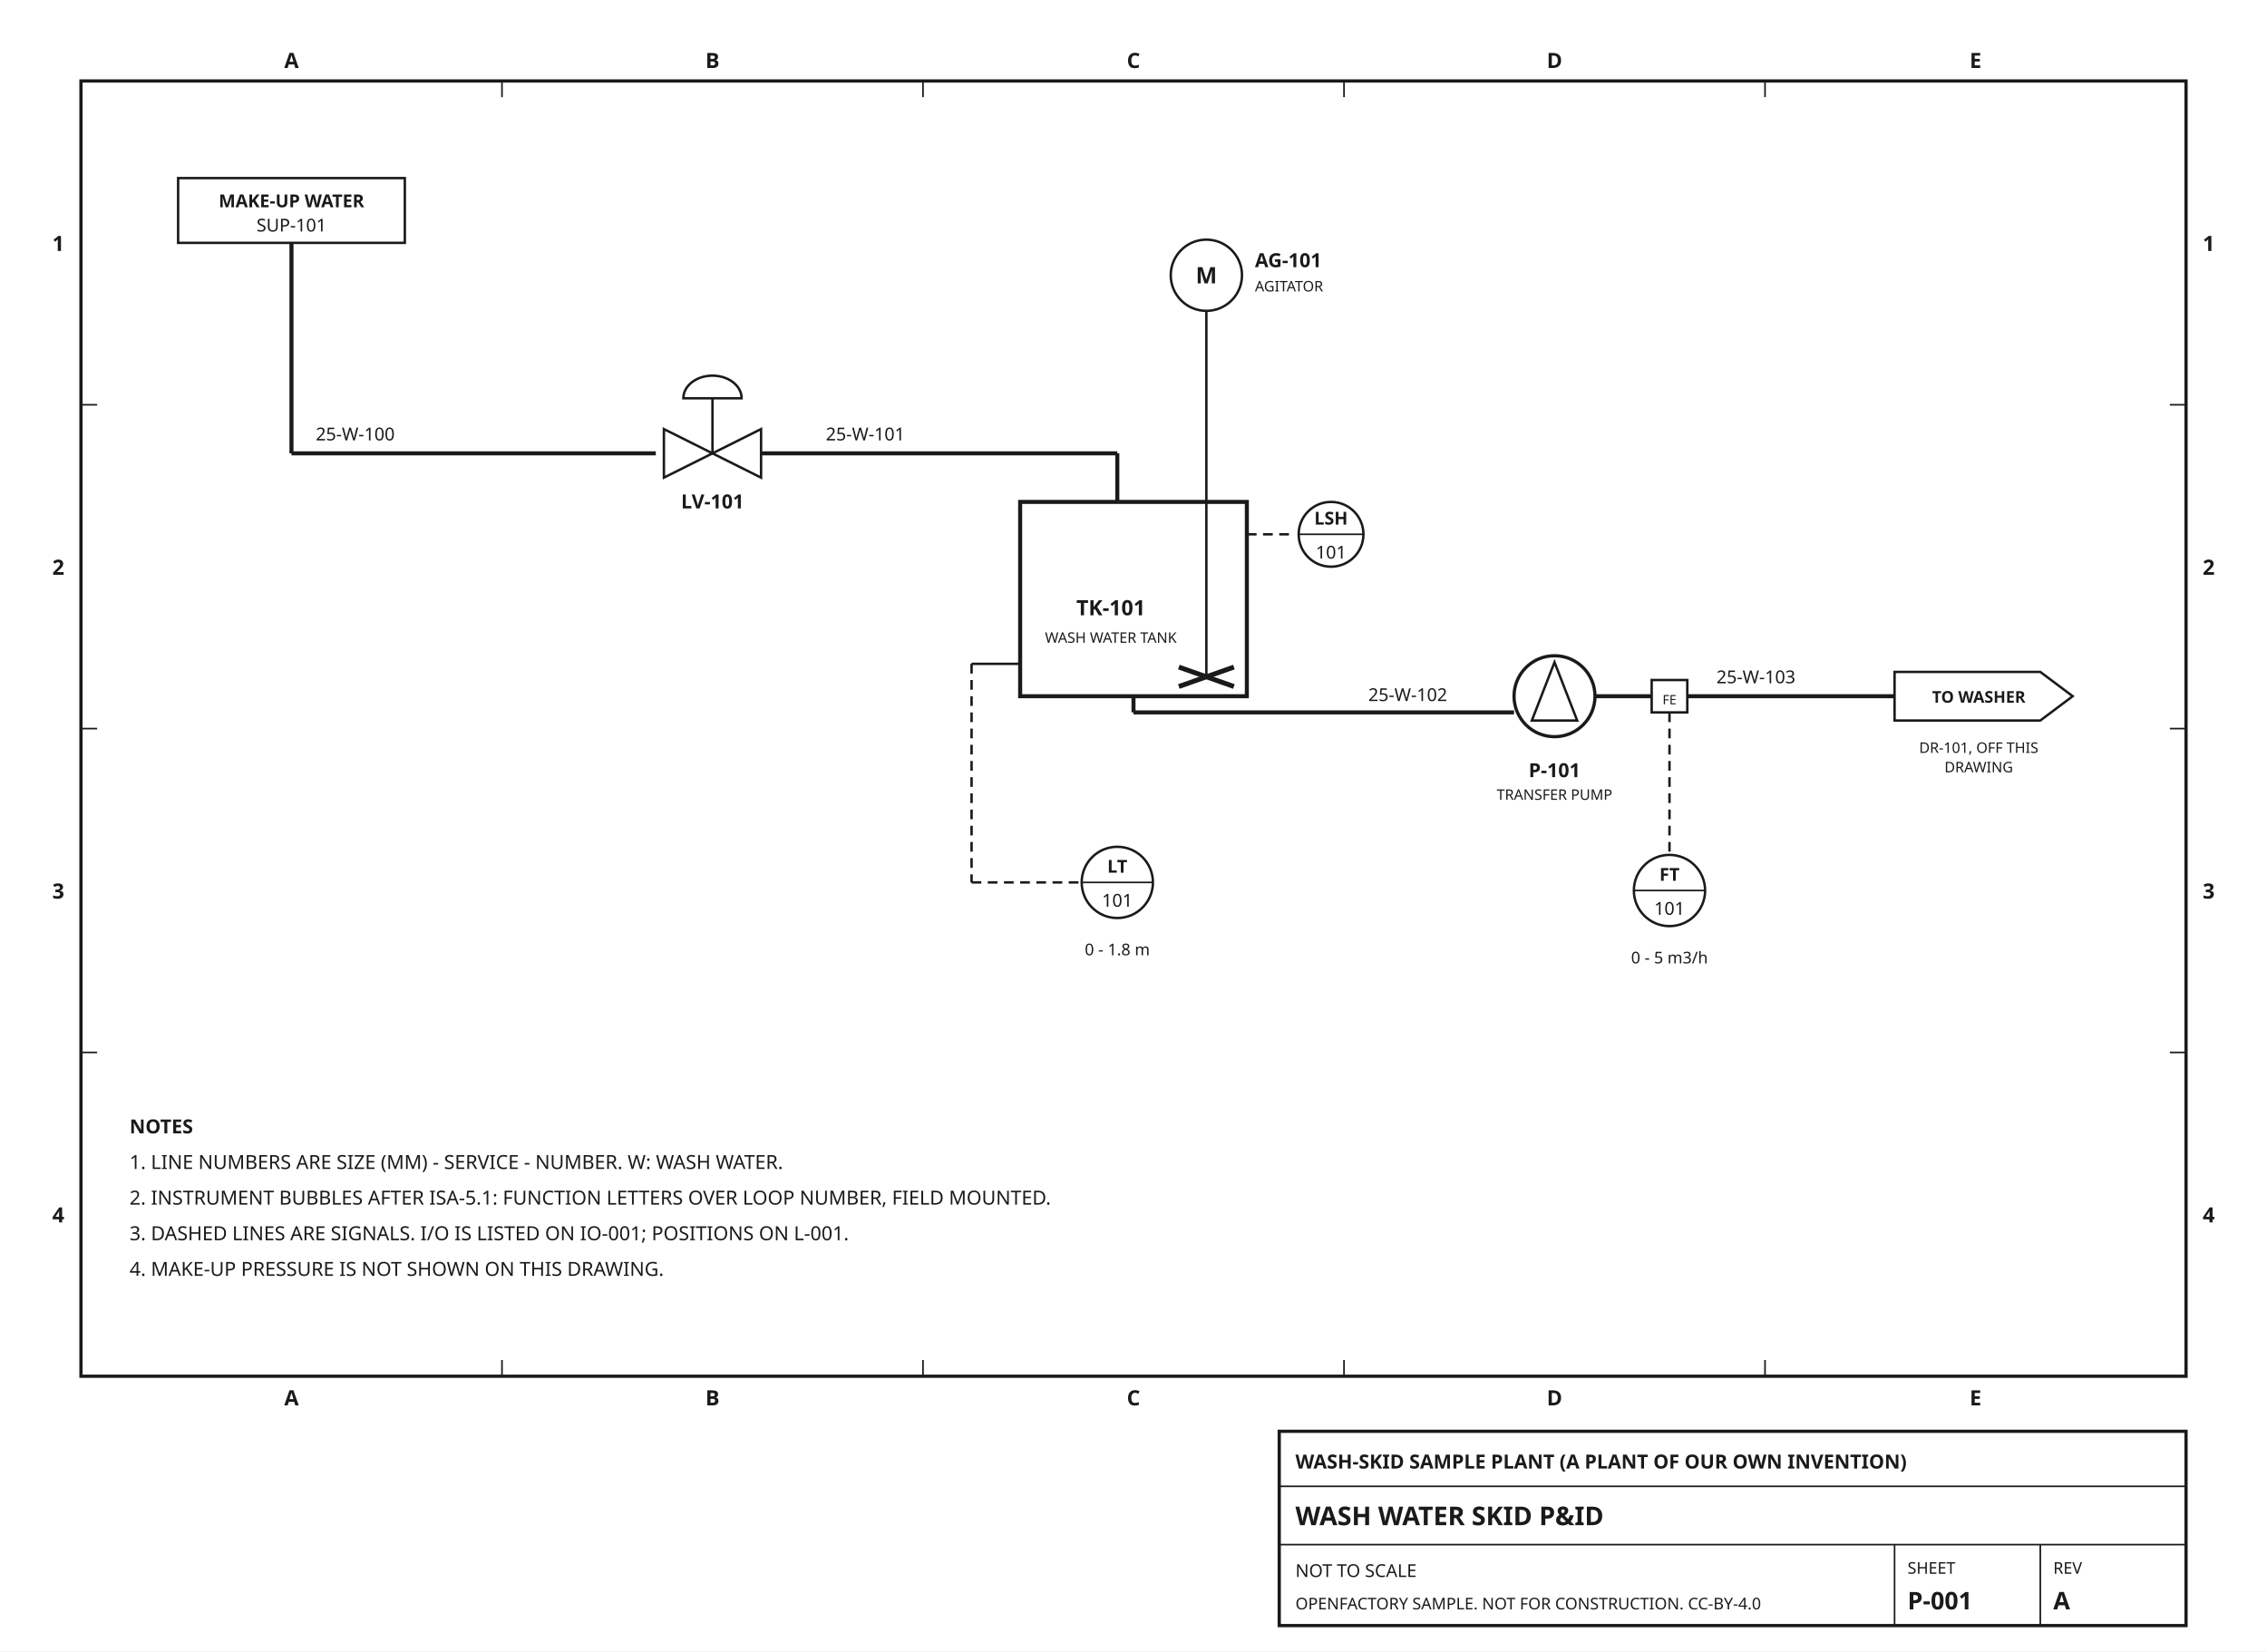
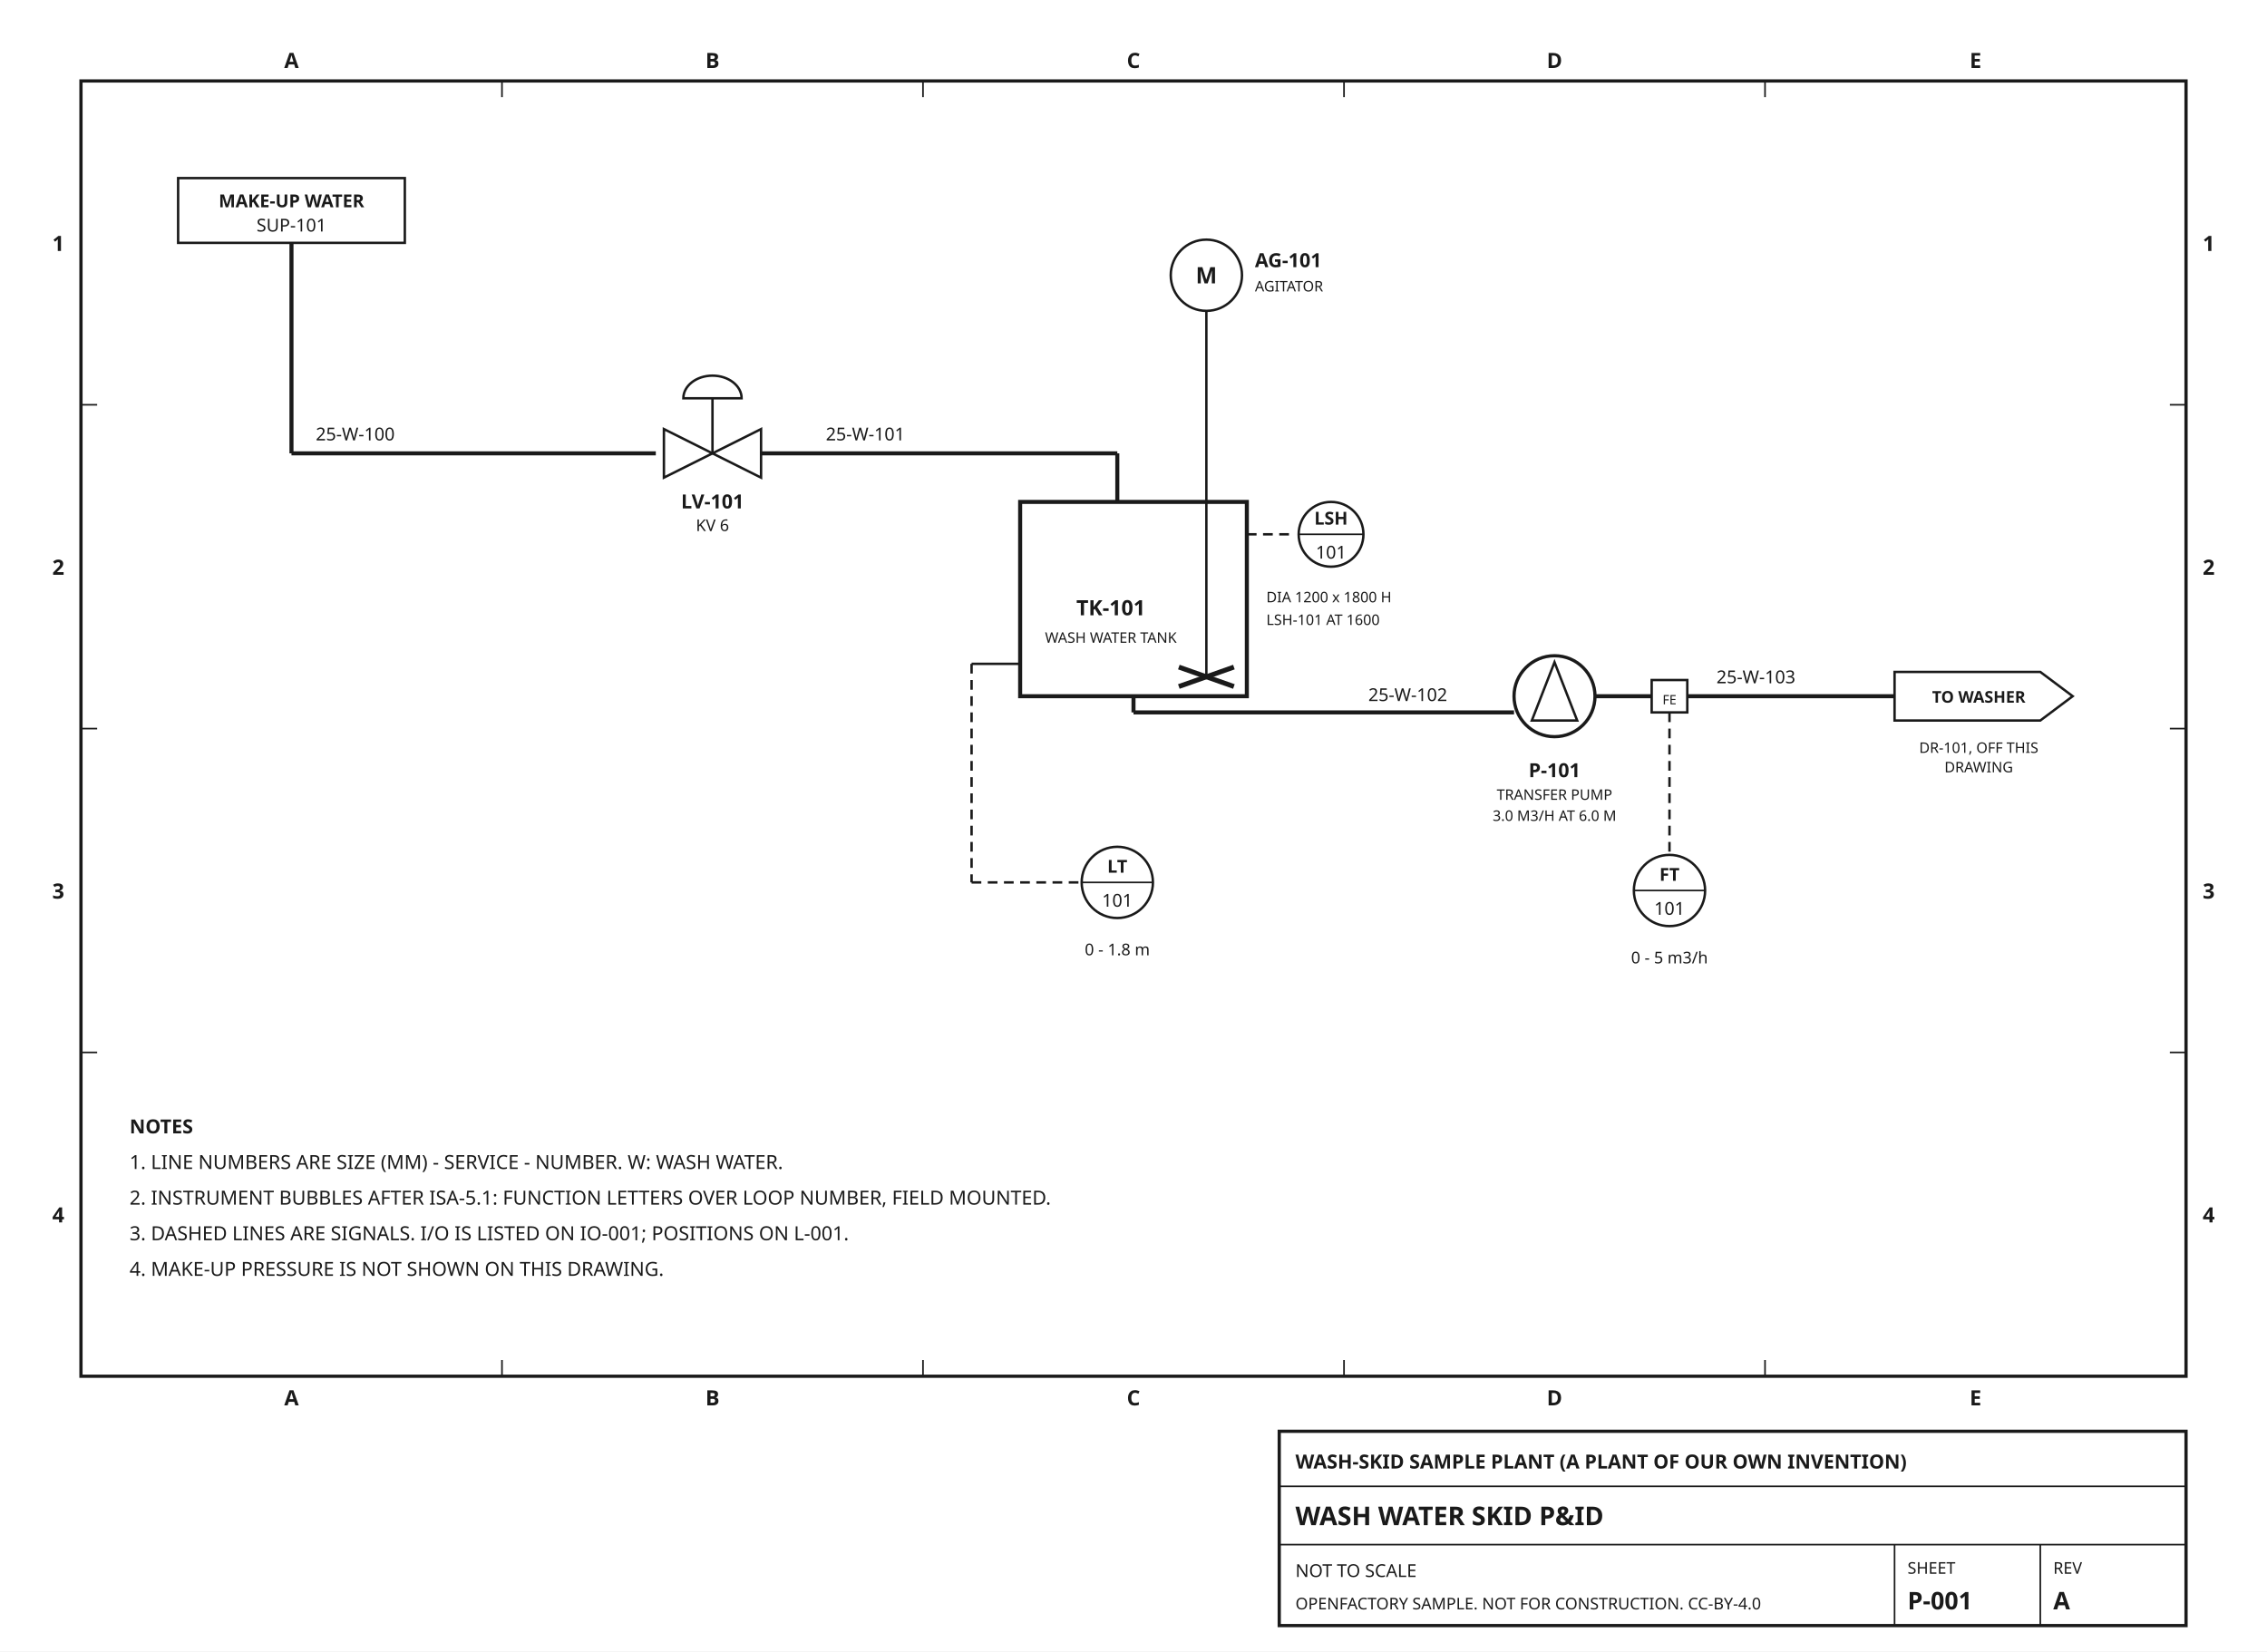
<svg xmlns="http://www.w3.org/2000/svg" width="1400" height="1020" viewBox="0 0 1400 1020" font-family="sans-serif" fill="none" stroke="#1a1a1a" stroke-width="1.5">
  <rect x="0" y="0" width="1400" height="1020" fill="#ffffff" stroke="none" />
  <rect x="50" y="50" width="1300" height="800" stroke-width="2" />
  <text x="180" y="42" font-size="13" text-anchor="middle" font-weight="bold" fill="#1a1a1a" stroke="none">A</text>
  <text x="180" y="868" font-size="13" text-anchor="middle" font-weight="bold" fill="#1a1a1a" stroke="none">A</text>
  <text x="440" y="42" font-size="13" text-anchor="middle" font-weight="bold" fill="#1a1a1a" stroke="none">B</text>
  <text x="440" y="868" font-size="13" text-anchor="middle" font-weight="bold" fill="#1a1a1a" stroke="none">B</text>
  <line x1="310" y1="50" x2="310" y2="60" stroke-width="1" />
  <line x1="310" y1="840" x2="310" y2="850" stroke-width="1" />
  <text x="700" y="42" font-size="13" text-anchor="middle" font-weight="bold" fill="#1a1a1a" stroke="none">C</text>
  <text x="700" y="868" font-size="13" text-anchor="middle" font-weight="bold" fill="#1a1a1a" stroke="none">C</text>
  <line x1="570" y1="50" x2="570" y2="60" stroke-width="1" />
  <line x1="570" y1="840" x2="570" y2="850" stroke-width="1" />
  <text x="960" y="42" font-size="13" text-anchor="middle" font-weight="bold" fill="#1a1a1a" stroke="none">D</text>
  <text x="960" y="868" font-size="13" text-anchor="middle" font-weight="bold" fill="#1a1a1a" stroke="none">D</text>
  <line x1="830" y1="50" x2="830" y2="60" stroke-width="1" />
  <line x1="830" y1="840" x2="830" y2="850" stroke-width="1" />
  <text x="1220" y="42" font-size="13" text-anchor="middle" font-weight="bold" fill="#1a1a1a" stroke="none">E</text>
  <text x="1220" y="868" font-size="13" text-anchor="middle" font-weight="bold" fill="#1a1a1a" stroke="none">E</text>
  <line x1="1090" y1="50" x2="1090" y2="60" stroke-width="1" />
  <line x1="1090" y1="840" x2="1090" y2="850" stroke-width="1" />
  <text x="36" y="155" font-size="13" text-anchor="middle" font-weight="bold" fill="#1a1a1a" stroke="none">1</text>
  <text x="1364" y="155" font-size="13" text-anchor="middle" font-weight="bold" fill="#1a1a1a" stroke="none">1</text>
  <text x="36" y="355" font-size="13" text-anchor="middle" font-weight="bold" fill="#1a1a1a" stroke="none">2</text>
  <text x="1364" y="355" font-size="13" text-anchor="middle" font-weight="bold" fill="#1a1a1a" stroke="none">2</text>
  <line x1="50" y1="250" x2="60" y2="250" stroke-width="1" />
  <line x1="1340" y1="250" x2="1350" y2="250" stroke-width="1" />
  <text x="36" y="555" font-size="13" text-anchor="middle" font-weight="bold" fill="#1a1a1a" stroke="none">3</text>
  <text x="1364" y="555" font-size="13" text-anchor="middle" font-weight="bold" fill="#1a1a1a" stroke="none">3</text>
  <line x1="50" y1="450" x2="60" y2="450" stroke-width="1" />
  <line x1="1340" y1="450" x2="1350" y2="450" stroke-width="1" />
  <text x="36" y="755" font-size="13" text-anchor="middle" font-weight="bold" fill="#1a1a1a" stroke="none">4</text>
  <text x="1364" y="755" font-size="13" text-anchor="middle" font-weight="bold" fill="#1a1a1a" stroke="none">4</text>
  <line x1="50" y1="650" x2="60" y2="650" stroke-width="1" />
  <line x1="1340" y1="650" x2="1350" y2="650" stroke-width="1" />
  <rect x="110" y="110" width="140" height="40" fill="#ffffff" />
  <text x="180" y="128" font-size="11" text-anchor="middle" font-weight="bold" fill="#1a1a1a" stroke="none">MAKE-UP WATER</text>
  <text x="180" y="143" font-size="11" text-anchor="middle" font-weight="normal" fill="#1a1a1a" stroke="none">SUP-101</text>
  <line x1="180" y1="150" x2="180" y2="280" stroke-width="2.5" />
  <line x1="180" y1="280" x2="405" y2="280" stroke-width="2.5" />
  <text x="195" y="272" font-size="11" text-anchor="start" font-weight="normal" fill="#1a1a1a" stroke="none">25-W-100</text>
  <polygon points="410,265 410,295 440,280" fill="#ffffff" />
  <polygon points="470,265 470,295 440,280" fill="#ffffff" />
  <line x1="440" y1="280" x2="440" y2="246" />
  <path d="M 422 246 A 18 14 0 0 1 458 246 Z" fill="#ffffff" />
  <text x="440" y="314" font-size="12" text-anchor="middle" font-weight="bold" fill="#1a1a1a" stroke="none">LV-101</text>
+   <text x="440" y="328" font-size="10" text-anchor="middle" font-weight="normal" fill="#1a1a1a" stroke="none">KV 6</text>
  <line x1="470" y1="280" x2="690" y2="280" stroke-width="2.5" />
  <line x1="690" y1="280" x2="690" y2="310" stroke-width="2.5" />
  <text x="510" y="272" font-size="11" text-anchor="start" font-weight="normal" fill="#1a1a1a" stroke="none">25-W-101</text>
  <rect x="630" y="310" width="140" height="120" fill="#ffffff" stroke-width="2.5" />
  <text x="686" y="380" font-size="13" text-anchor="middle" font-weight="bold" fill="#1a1a1a" stroke="none">TK-101</text>
  <text x="686" y="397" font-size="9" text-anchor="middle" font-weight="normal" fill="#1a1a1a" stroke="none">WASH WATER TANK</text>
+   <text x="782" y="372" font-size="9" text-anchor="start" font-weight="normal" fill="#1a1a1a" stroke="none">DIA 1200 x 1800 H</text>
+   <text x="782" y="386" font-size="9" text-anchor="start" font-weight="normal" fill="#1a1a1a" stroke="none">LSH-101 AT 1600</text>
  <circle cx="745" cy="170" r="22" fill="#ffffff" />
  <text x="745" y="175" font-size="14" text-anchor="middle" font-weight="bold" fill="#1a1a1a" stroke="none">M</text>
  <line x1="745" y1="192" x2="745" y2="418" />
  <polyline points="728,412 762,424" stroke-width="3" />
  <polyline points="728,424 762,412" stroke-width="3" />
  <text x="775" y="165" font-size="12" text-anchor="start" font-weight="bold" fill="#1a1a1a" stroke="none">AG-101</text>
  <text x="775" y="180" font-size="9" text-anchor="start" font-weight="normal" fill="#1a1a1a" stroke="none">AGITATOR</text>
  <line x1="770" y1="330" x2="800" y2="330" stroke-dasharray="6 4" />
  <circle cx="822" cy="330" r="20" fill="#ffffff" />
  <line x1="802" y1="330" x2="842" y2="330" stroke-width="1" />
  <text x="822" y="324" font-size="11" text-anchor="middle" font-weight="bold" fill="#1a1a1a" stroke="none">LSH</text>
  <text x="822" y="345" font-size="11" text-anchor="middle" font-weight="normal" fill="#1a1a1a" stroke="none">101</text>
  <line x1="630" y1="410" x2="600" y2="410" />
  <line x1="600" y1="410" x2="600" y2="545" stroke-dasharray="6 4" />
  <line x1="600" y1="545" x2="668" y2="545" stroke-dasharray="6 4" />
  <circle cx="690" cy="545" r="22" fill="#ffffff" />
  <line x1="668" y1="545" x2="712" y2="545" stroke-width="1" />
  <text x="690" y="539" font-size="11" text-anchor="middle" font-weight="bold" fill="#1a1a1a" stroke="none">LT</text>
  <text x="690" y="560" font-size="11" text-anchor="middle" font-weight="normal" fill="#1a1a1a" stroke="none">101</text>
  <text x="690" y="590" font-size="10" text-anchor="middle" font-weight="normal" fill="#1a1a1a" stroke="none">0 - 1.8 m</text>
  <line x1="700" y1="430" x2="700" y2="440" stroke-width="2.5" />
  <line x1="700" y1="440" x2="935" y2="440" stroke-width="2.5" />
  <text x="845" y="433" font-size="11" text-anchor="start" font-weight="normal" fill="#1a1a1a" stroke="none">25-W-102</text>
  <circle cx="960" cy="430" r="25" fill="#ffffff" stroke-width="2" />
  <polygon points="946,445 960,409 974,445" />
  <text x="960" y="480" font-size="12" text-anchor="middle" font-weight="bold" fill="#1a1a1a" stroke="none">P-101</text>
  <text x="960" y="494" font-size="9" text-anchor="middle" font-weight="normal" fill="#1a1a1a" stroke="none">TRANSFER PUMP</text>
+   <text x="960" y="507" font-size="9" text-anchor="middle" font-weight="normal" fill="#1a1a1a" stroke="none">3.0 M3/H AT 6.0 M</text>
  <line x1="985" y1="430" x2="1170" y2="430" stroke-width="2.5" />
  <rect x="1020" y="420" width="22" height="20" fill="#ffffff" />
  <text x="1031" y="435" font-size="8" text-anchor="middle" font-weight="normal" fill="#1a1a1a" stroke="none">FE</text>
  <line x1="1031" y1="440" x2="1031" y2="528" stroke-dasharray="6 4" />
  <circle cx="1031" cy="550" r="22" fill="#ffffff" />
  <line x1="1009" y1="550" x2="1053" y2="550" stroke-width="1" />
  <text x="1031" y="544" font-size="11" text-anchor="middle" font-weight="bold" fill="#1a1a1a" stroke="none">FT</text>
  <text x="1031" y="565" font-size="11" text-anchor="middle" font-weight="normal" fill="#1a1a1a" stroke="none">101</text>
  <text x="1031" y="595" font-size="10" text-anchor="middle" font-weight="normal" fill="#1a1a1a" stroke="none">0 - 5 m3/h</text>
  <text x="1060" y="422" font-size="11" text-anchor="start" font-weight="normal" fill="#1a1a1a" stroke="none">25-W-103</text>
  <polygon points="1170,415 1260,415 1280,430 1260,445 1170,445" fill="#ffffff" />
  <text x="1222" y="434" font-size="10" text-anchor="middle" font-weight="bold" fill="#1a1a1a" stroke="none">TO WASHER</text>
  <text x="1222" y="465" font-size="9" text-anchor="middle" font-weight="normal" fill="#1a1a1a" stroke="none">DR-101, OFF THIS</text>
  <text x="1222" y="477" font-size="9" text-anchor="middle" font-weight="normal" fill="#1a1a1a" stroke="none">DRAWING</text>
  <text x="80" y="700" font-size="12" text-anchor="start" font-weight="bold" fill="#1a1a1a" stroke="none">NOTES</text>
  <text x="80" y="722" font-size="12" text-anchor="start" font-weight="normal" fill="#1a1a1a" stroke="none">1. LINE NUMBERS ARE SIZE (MM) - SERVICE - NUMBER. W: WASH WATER.</text>
  <text x="80" y="744" font-size="12" text-anchor="start" font-weight="normal" fill="#1a1a1a" stroke="none">2. INSTRUMENT BUBBLES AFTER ISA-5.1: FUNCTION LETTERS OVER LOOP NUMBER, FIELD MOUNTED.</text>
  <text x="80" y="766" font-size="12" text-anchor="start" font-weight="normal" fill="#1a1a1a" stroke="none">3. DASHED LINES ARE SIGNALS. I/O IS LISTED ON IO-001; POSITIONS ON L-001.</text>
  <text x="80" y="788" font-size="12" text-anchor="start" font-weight="normal" fill="#1a1a1a" stroke="none">4. MAKE-UP PRESSURE IS NOT SHOWN ON THIS DRAWING.</text>
  <rect x="790" y="884" width="560" height="120" stroke-width="2" />
  <line x1="790" y1="918" x2="1350" y2="918" stroke-width="1" />
  <line x1="790" y1="954" x2="1350" y2="954" stroke-width="1" />
  <line x1="1170" y1="954" x2="1170" y2="1004" stroke-width="1" />
  <line x1="1260" y1="954" x2="1260" y2="1004" stroke-width="1" />
  <text x="800" y="907" font-size="12" text-anchor="start" font-weight="bold" fill="#1a1a1a" stroke="none">WASH-SKID SAMPLE PLANT (A PLANT OF OUR OWN INVENTION)</text>
  <text x="800" y="942" font-size="16" text-anchor="start" font-weight="bold" fill="#1a1a1a" stroke="none">WASH WATER SKID P&amp;ID</text>
  <text x="800" y="974" font-size="11" text-anchor="start" font-weight="normal" fill="#1a1a1a" stroke="none">NOT TO SCALE</text>
  <text x="800" y="994" font-size="10" text-anchor="start" font-weight="normal" fill="#1a1a1a" stroke="none">OPENFACTORY SAMPLE. NOT FOR CONSTRUCTION. CC-BY-4.0</text>
  <text x="1178" y="972" font-size="10" text-anchor="start" font-weight="normal" fill="#1a1a1a" stroke="none">SHEET</text>
  <text x="1178" y="994" font-size="15" text-anchor="start" font-weight="bold" fill="#1a1a1a" stroke="none">P-001</text>
  <text x="1268" y="972" font-size="10" text-anchor="start" font-weight="normal" fill="#1a1a1a" stroke="none">REV</text>
  <text x="1268" y="994" font-size="15" text-anchor="start" font-weight="bold" fill="#1a1a1a" stroke="none">A</text>
</svg>
